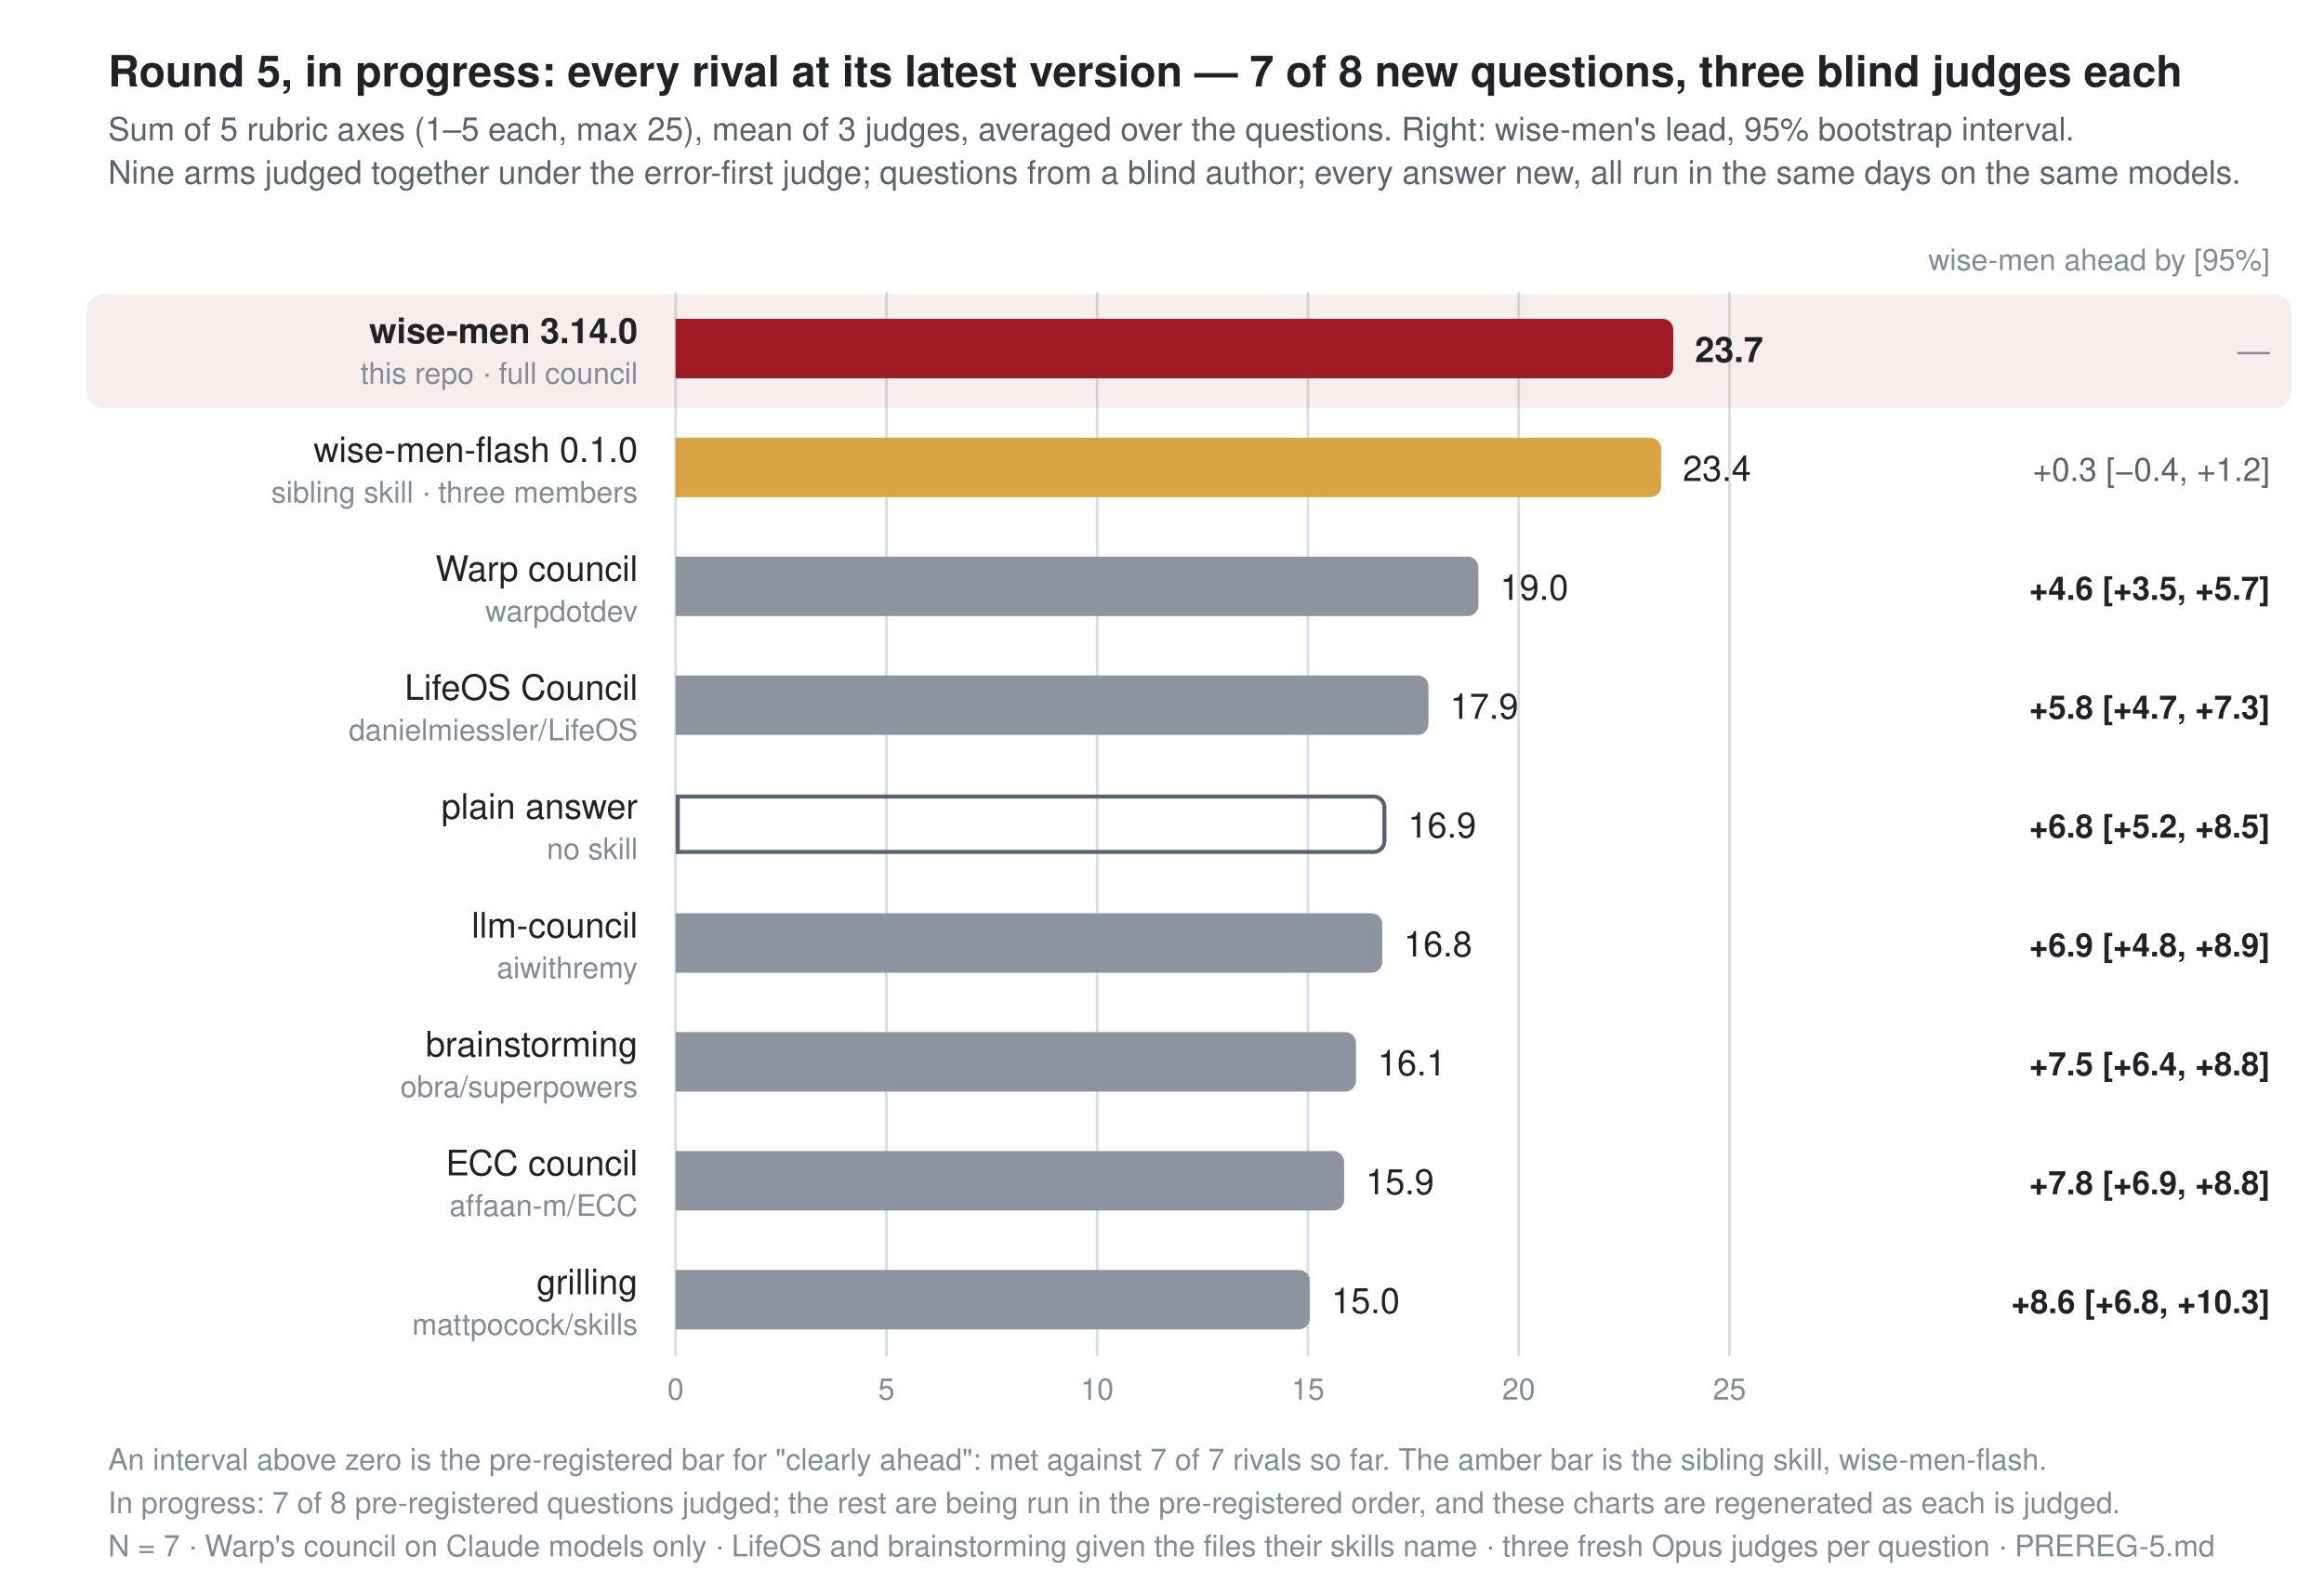
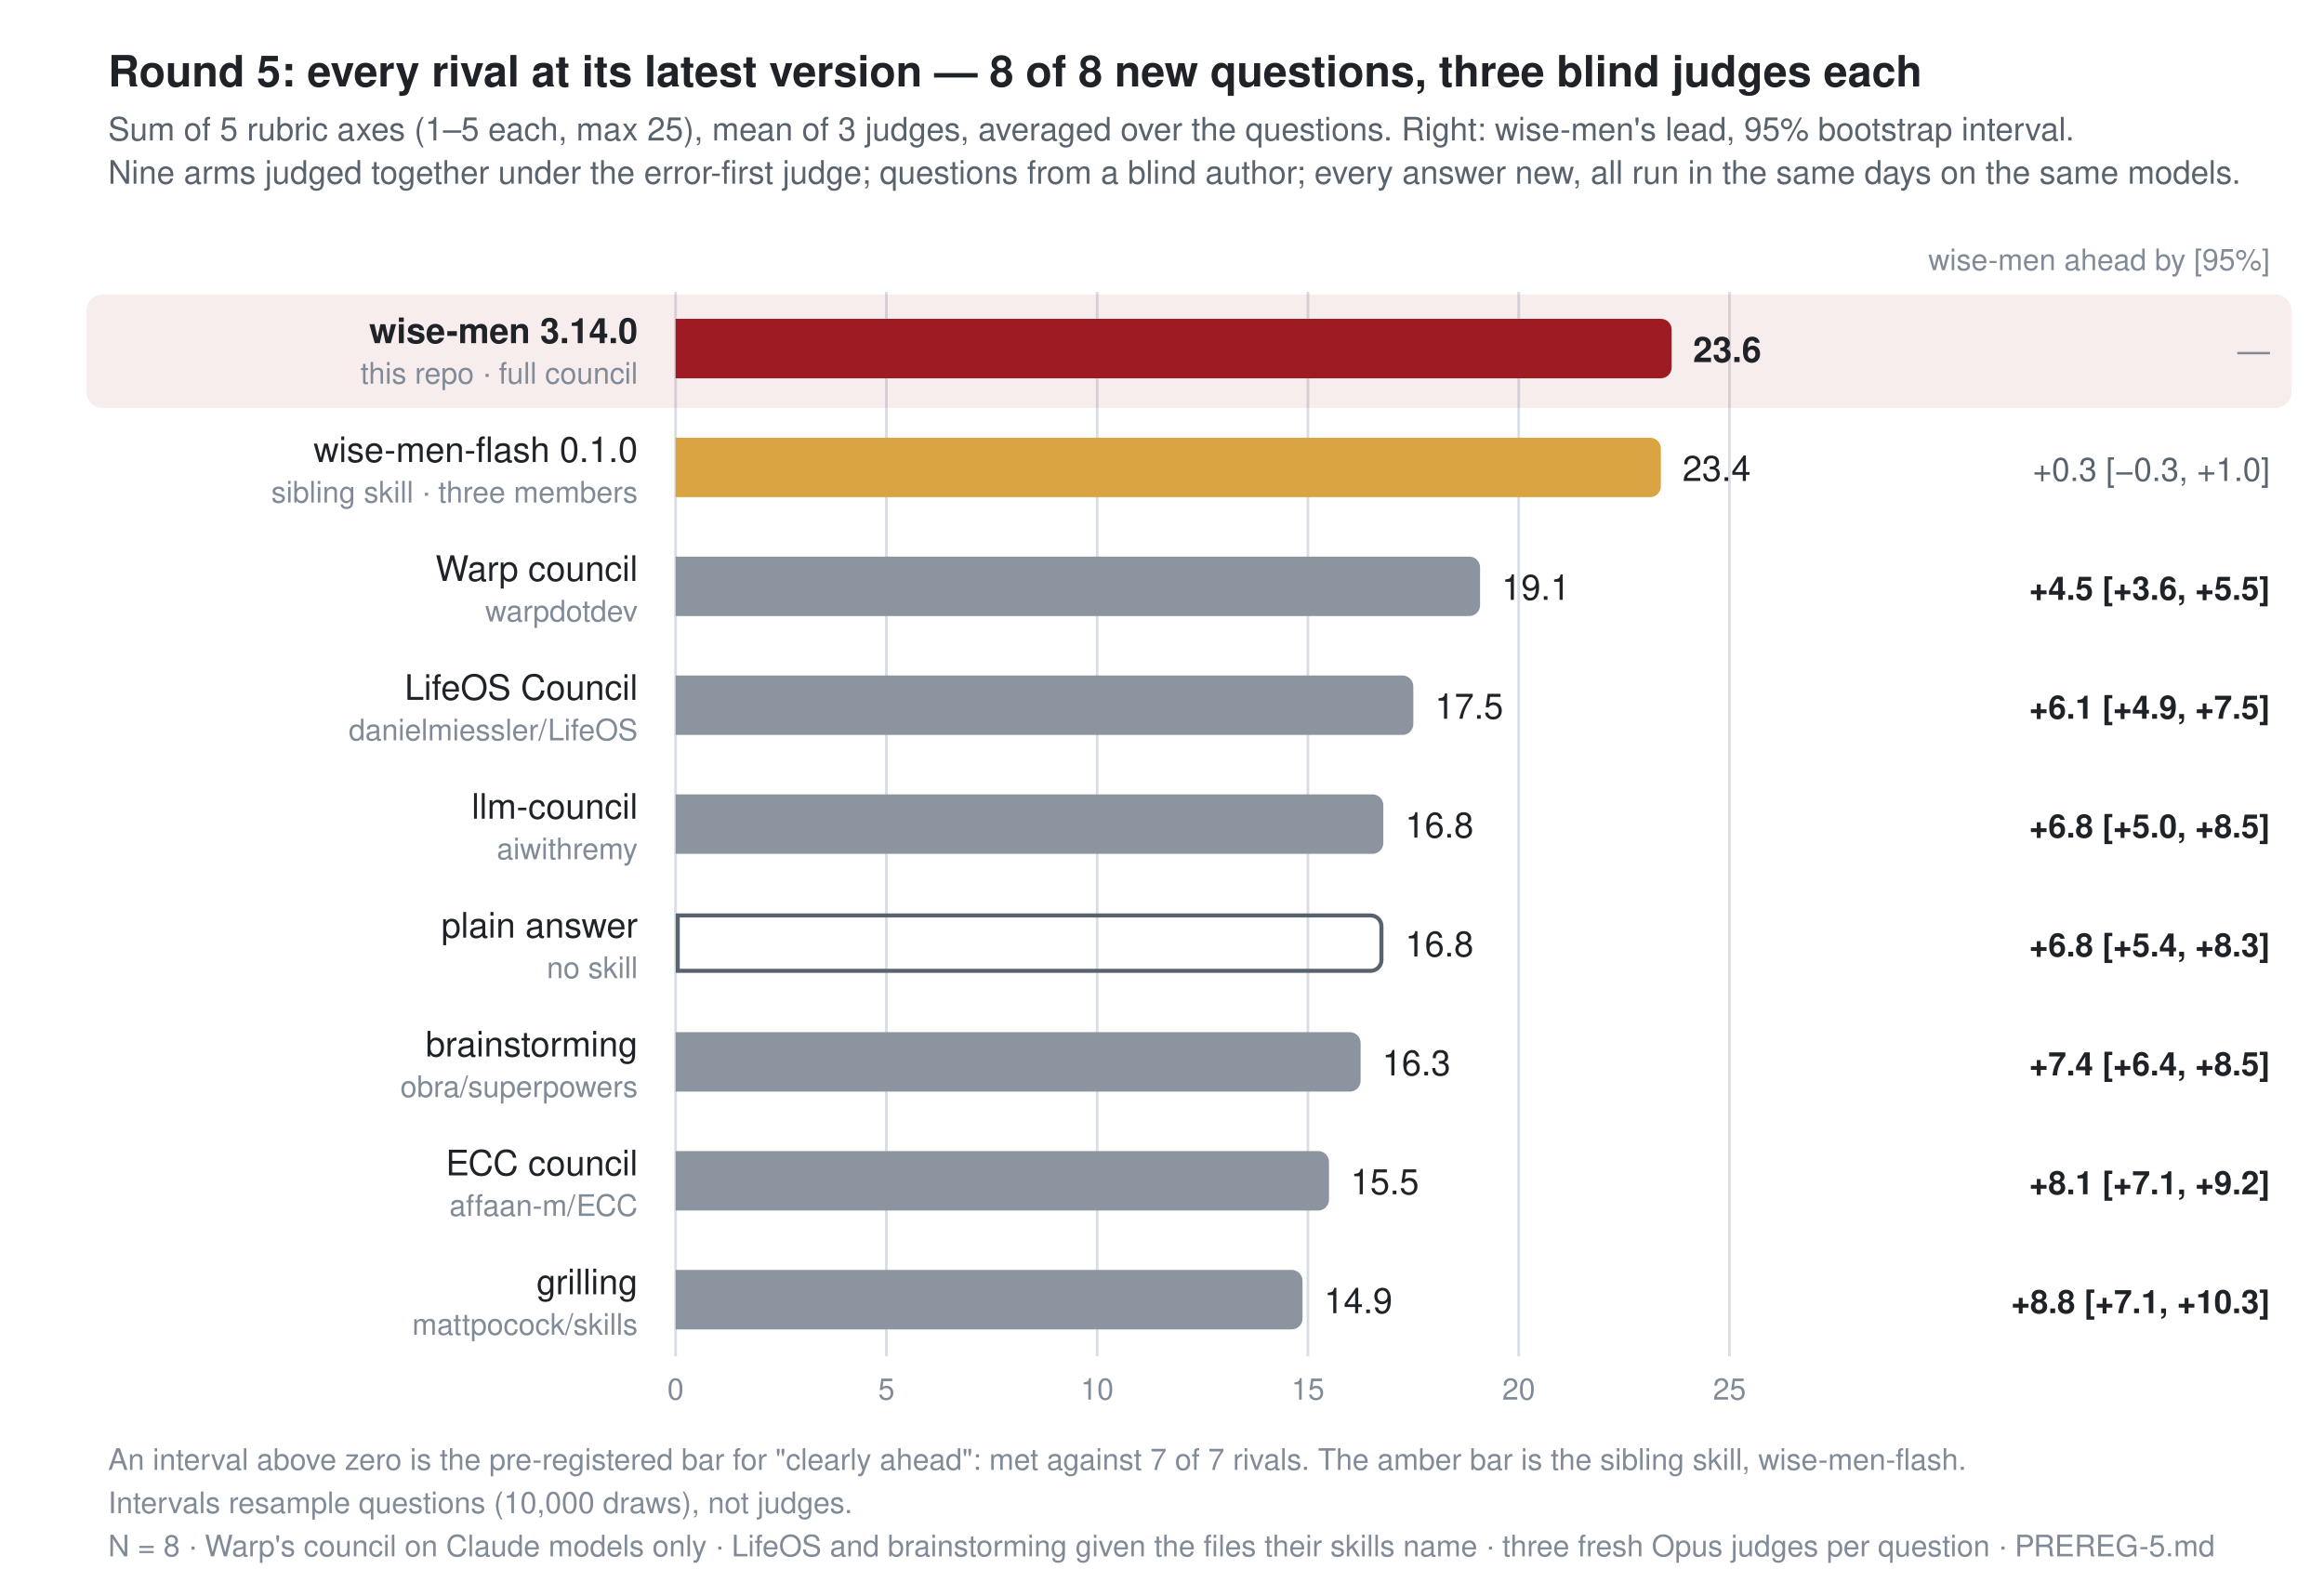
<svg xmlns="http://www.w3.org/2000/svg" viewBox="0 0 860 590" width="860" font-family="-apple-system, BlinkMacSystemFont, 'Segoe UI', Helvetica, Arial, sans-serif">
-   <text x="40" y="32" font-size="16" font-weight="600" fill="#1f2328" text-anchor="start">Round 5, in progress: every rival at its latest version — 7 of 8 new questions, three blind judges each</text>
+   <text x="40" y="32" font-size="16" font-weight="600" fill="#1f2328" text-anchor="start">Round 5: every rival at its latest version — 8 of 8 new questions, three blind judges each</text>
  <text x="40" y="52" font-size="12" font-weight="400" fill="#59636e" text-anchor="start">Sum of 5 rubric axes (1–5 each, max 25), mean of 3 judges, averaged over the questions. Right: wise-men's lead, 95% bootstrap interval.</text>
  <text x="40" y="68" font-size="12" font-weight="400" fill="#59636e" text-anchor="start">Nine arms judged together under the error-first judge; questions from a blind author; every answer new, all run in the same days on the same models.</text>
  <text x="840" y="100" font-size="11" font-weight="400" fill="#818b98" text-anchor="end">wise-men ahead by [95%]</text>
  <line x1="250" y1="108" x2="250" y2="502" stroke="#d8dee4" stroke-width="1" />
  <text x="250" y="518" font-size="11" font-weight="400" fill="#818b98" text-anchor="middle">0</text>
  <line x1="328" y1="108" x2="328" y2="502" stroke="#d8dee4" stroke-width="1" />
  <text x="328" y="518" font-size="11" font-weight="400" fill="#818b98" text-anchor="middle">5</text>
  <line x1="406" y1="108" x2="406" y2="502" stroke="#d8dee4" stroke-width="1" />
  <text x="406" y="518" font-size="11" font-weight="400" fill="#818b98" text-anchor="middle">10</text>
  <line x1="484" y1="108" x2="484" y2="502" stroke="#d8dee4" stroke-width="1" />
  <text x="484" y="518" font-size="11" font-weight="400" fill="#818b98" text-anchor="middle">15</text>
  <line x1="562" y1="108" x2="562" y2="502" stroke="#d8dee4" stroke-width="1" />
  <text x="562" y="518" font-size="11" font-weight="400" fill="#818b98" text-anchor="middle">20</text>
  <line x1="640" y1="108" x2="640" y2="502" stroke="#d8dee4" stroke-width="1" />
  <text x="640" y="518" font-size="11" font-weight="400" fill="#818b98" text-anchor="middle">25</text>
  <rect x="32" y="109" width="816" height="42" rx="6" fill="#9e1b24" fill-opacity="0.08" />
  <text x="236" y="127" font-size="13" font-weight="700" fill="#1f2328" text-anchor="end">wise-men 3.14.0</text>
  <text x="236" y="142" font-size="11" font-weight="400" fill="#818b98" text-anchor="end">this repo · full council</text>
-   <path d="M250,118h365.2a4,4 0 0 1 4,4v14a4,4 0 0 1 -4,4h-365.2z" fill="#9e1b24" />
-   <text x="627.2" y="134" font-size="13" font-weight="700" fill="#1f2328" text-anchor="start">23.7</text>
+   <path d="M250,118h364.6a4,4 0 0 1 4,4v14a4,4 0 0 1 -4,4h-364.6z" fill="#9e1b24" />
+   <text x="626.5" y="134" font-size="13" font-weight="700" fill="#1f2328" text-anchor="start">23.6</text>
  <text x="840" y="134" font-size="12" font-weight="400" fill="#818b98" text-anchor="end">—</text>
  <text x="236" y="171" font-size="13" font-weight="500" fill="#1f2328" text-anchor="end">wise-men-flash 0.1.0</text>
  <text x="236" y="186" font-size="11" font-weight="400" fill="#818b98" text-anchor="end">sibling skill · three members</text>
-   <path d="M250,162h360.7a4,4 0 0 1 4,4v14a4,4 0 0 1 -4,4h-360.7z" fill="#d9a441" />
-   <text x="622.7" y="178" font-size="13" font-weight="500" fill="#1f2328" text-anchor="start">23.4</text>
-   <text x="840" y="178" font-size="12" font-weight="400" fill="#59636e" text-anchor="end">+0.3  [−0.4, +1.2]</text>
+   <path d="M250,162h360.6a4,4 0 0 1 4,4v14a4,4 0 0 1 -4,4h-360.6z" fill="#d9a441" />
+   <text x="622.6" y="178" font-size="13" font-weight="500" fill="#1f2328" text-anchor="start">23.4</text>
+   <text x="840" y="178" font-size="12" font-weight="400" fill="#59636e" text-anchor="end">+0.3  [−0.3, +1.0]</text>
  <text x="236" y="215" font-size="13" font-weight="500" fill="#1f2328" text-anchor="end">Warp council</text>
  <text x="236" y="230" font-size="11" font-weight="400" fill="#818b98" text-anchor="end">warpdotdev</text>
-   <path d="M250,206h293.1a4,4 0 0 1 4,4v14a4,4 0 0 1 -4,4h-293.1z" fill="#8c959f" />
-   <text x="555.1" y="222" font-size="13" font-weight="500" fill="#1f2328" text-anchor="start">19.0</text>
-   <text x="840" y="222" font-size="12" font-weight="600" fill="#1f2328" text-anchor="end">+4.6  [+3.5, +5.7]</text>
+   <path d="M250,206h293.7a4,4 0 0 1 4,4v14a4,4 0 0 1 -4,4h-293.7z" fill="#8c959f" />
+   <text x="555.7" y="222" font-size="13" font-weight="500" fill="#1f2328" text-anchor="start">19.1</text>
+   <text x="840" y="222" font-size="12" font-weight="600" fill="#1f2328" text-anchor="end">+4.5  [+3.6, +5.5]</text>
  <text x="236" y="259" font-size="13" font-weight="500" fill="#1f2328" text-anchor="end">LifeOS Council</text>
  <text x="236" y="274" font-size="11" font-weight="400" fill="#818b98" text-anchor="end">danielmiessler/LifeOS</text>
-   <path d="M250,250h274.6a4,4 0 0 1 4,4v14a4,4 0 0 1 -4,4h-274.6z" fill="#8c959f" />
-   <text x="536.6" y="266" font-size="13" font-weight="500" fill="#1f2328" text-anchor="start">17.9</text>
-   <text x="840" y="266" font-size="12" font-weight="600" fill="#1f2328" text-anchor="end">+5.8  [+4.7, +7.3]</text>
-   <text x="236" y="303" font-size="13" font-weight="500" fill="#1f2328" text-anchor="end">plain answer</text>
-   <text x="236" y="318" font-size="11" font-weight="400" fill="#818b98" text-anchor="end">no skill</text>
-   <path d="M250.8,294.8h257.5a4,4 0 0 1 4,4v12.5a4,4 0 0 1 -4,4h-257.5z" fill="none" stroke="#59636e" stroke-width="1.5" />
-   <text x="521" y="310" font-size="13" font-weight="500" fill="#1f2328" text-anchor="start">16.9</text>
-   <text x="840" y="310" font-size="12" font-weight="600" fill="#1f2328" text-anchor="end">+6.8  [+5.2, +8.5]</text>
-   <text x="236" y="347" font-size="13" font-weight="500" fill="#1f2328" text-anchor="end">llm-council</text>
-   <text x="236" y="362" font-size="11" font-weight="400" fill="#818b98" text-anchor="end">aiwithremy</text>
-   <path d="M250,338h257.5a4,4 0 0 1 4,4v14a4,4 0 0 1 -4,4h-257.5z" fill="#8c959f" />
-   <text x="519.5" y="354" font-size="13" font-weight="500" fill="#1f2328" text-anchor="start">16.8</text>
-   <text x="840" y="354" font-size="12" font-weight="600" fill="#1f2328" text-anchor="end">+6.9  [+4.8, +8.9]</text>
+   <path d="M250,250h269a4,4 0 0 1 4,4v14a4,4 0 0 1 -4,4h-269z" fill="#8c959f" />
+   <text x="531" y="266" font-size="13" font-weight="500" fill="#1f2328" text-anchor="start">17.5</text>
+   <text x="840" y="266" font-size="12" font-weight="600" fill="#1f2328" text-anchor="end">+6.1  [+4.9, +7.5]</text>
+   <text x="236" y="303" font-size="13" font-weight="500" fill="#1f2328" text-anchor="end">llm-council</text>
+   <text x="236" y="318" font-size="11" font-weight="400" fill="#818b98" text-anchor="end">aiwithremy</text>
+   <path d="M250,294h257.9a4,4 0 0 1 4,4v14a4,4 0 0 1 -4,4h-257.9z" fill="#8c959f" />
+   <text x="520" y="310" font-size="13" font-weight="500" fill="#1f2328" text-anchor="start">16.8</text>
+   <text x="840" y="310" font-size="12" font-weight="600" fill="#1f2328" text-anchor="end">+6.8  [+5.0, +8.5]</text>
+   <text x="236" y="347" font-size="13" font-weight="500" fill="#1f2328" text-anchor="end">plain answer</text>
+   <text x="236" y="362" font-size="11" font-weight="400" fill="#818b98" text-anchor="end">no skill</text>
+   <path d="M250.8,338.8h256.4a4,4 0 0 1 4,4v12.5a4,4 0 0 1 -4,4h-256.4z" fill="none" stroke="#59636e" stroke-width="1.5" />
+   <text x="520" y="354" font-size="13" font-weight="500" fill="#1f2328" text-anchor="start">16.8</text>
+   <text x="840" y="354" font-size="12" font-weight="600" fill="#1f2328" text-anchor="end">+6.8  [+5.4, +8.3]</text>
  <text x="236" y="391" font-size="13" font-weight="500" fill="#1f2328" text-anchor="end">brainstorming</text>
  <text x="236" y="406" font-size="11" font-weight="400" fill="#818b98" text-anchor="end">obra/superpowers</text>
-   <path d="M250,382h247.8a4,4 0 0 1 4,4v14a4,4 0 0 1 -4,4h-247.8z" fill="#8c959f" />
-   <text x="509.8" y="398" font-size="13" font-weight="500" fill="#1f2328" text-anchor="start">16.1</text>
-   <text x="840" y="398" font-size="12" font-weight="600" fill="#1f2328" text-anchor="end">+7.5  [+6.4, +8.8]</text>
+   <path d="M250,382h249.5a4,4 0 0 1 4,4v14a4,4 0 0 1 -4,4h-249.5z" fill="#8c959f" />
+   <text x="511.5" y="398" font-size="13" font-weight="500" fill="#1f2328" text-anchor="start">16.3</text>
+   <text x="840" y="398" font-size="12" font-weight="600" fill="#1f2328" text-anchor="end">+7.4  [+6.4, +8.5]</text>
  <text x="236" y="435" font-size="13" font-weight="500" fill="#1f2328" text-anchor="end">ECC council</text>
  <text x="236" y="450" font-size="11" font-weight="400" fill="#818b98" text-anchor="end">affaan-m/ECC</text>
-   <path d="M250,426h243.4a4,4 0 0 1 4,4v14a4,4 0 0 1 -4,4h-243.4z" fill="#8c959f" />
-   <text x="505.4" y="442" font-size="13" font-weight="500" fill="#1f2328" text-anchor="start">15.9</text>
-   <text x="840" y="442" font-size="12" font-weight="600" fill="#1f2328" text-anchor="end">+7.8  [+6.9, +8.8]</text>
+   <path d="M250,426h237.8a4,4 0 0 1 4,4v14a4,4 0 0 1 -4,4h-237.8z" fill="#8c959f" />
+   <text x="499.8" y="442" font-size="13" font-weight="500" fill="#1f2328" text-anchor="start">15.5</text>
+   <text x="840" y="442" font-size="12" font-weight="600" fill="#1f2328" text-anchor="end">+8.1  [+7.1, +9.2]</text>
  <text x="236" y="479" font-size="13" font-weight="500" fill="#1f2328" text-anchor="end">grilling</text>
  <text x="236" y="494" font-size="11" font-weight="400" fill="#818b98" text-anchor="end">mattpocock/skills</text>
-   <path d="M250,470h230.7a4,4 0 0 1 4,4v14a4,4 0 0 1 -4,4h-230.7z" fill="#8c959f" />
-   <text x="492.7" y="486" font-size="13" font-weight="500" fill="#1f2328" text-anchor="start">15.0</text>
-   <text x="840" y="486" font-size="12" font-weight="600" fill="#1f2328" text-anchor="end">+8.6  [+6.8, +10.3]</text>
-   <text x="40" y="544" font-size="11" font-weight="400" fill="#818b98" text-anchor="start">An interval above zero is the pre-registered bar for "clearly ahead": met against 7 of 7 rivals so far. The amber bar is the sibling skill, wise-men-flash.</text>
-   <text x="40" y="560" font-size="11" font-weight="400" fill="#818b98" text-anchor="start">In progress: 7 of 8 pre-registered questions judged; the rest are being run in the pre-registered order, and these charts are regenerated as each is judged.</text>
-   <text x="40" y="576" font-size="11" font-weight="400" fill="#818b98" text-anchor="start">N = 7 · Warp's council on Claude models only · LifeOS and brainstorming given the files their skills name · three fresh Opus judges per question · PREREG-5.md</text>
+   <path d="M250,470h228a4,4 0 0 1 4,4v14a4,4 0 0 1 -4,4h-228z" fill="#8c959f" />
+   <text x="490" y="486" font-size="13" font-weight="500" fill="#1f2328" text-anchor="start">14.9</text>
+   <text x="840" y="486" font-size="12" font-weight="600" fill="#1f2328" text-anchor="end">+8.8  [+7.1, +10.3]</text>
+   <text x="40" y="544" font-size="11" font-weight="400" fill="#818b98" text-anchor="start">An interval above zero is the pre-registered bar for "clearly ahead": met against 7 of 7 rivals. The amber bar is the sibling skill, wise-men-flash.</text>
+   <text x="40" y="560" font-size="11" font-weight="400" fill="#818b98" text-anchor="start">Intervals resample questions (10,000 draws), not judges.</text>
+   <text x="40" y="576" font-size="11" font-weight="400" fill="#818b98" text-anchor="start">N = 8 · Warp's council on Claude models only · LifeOS and brainstorming given the files their skills name · three fresh Opus judges per question · PREREG-5.md</text>
</svg>
